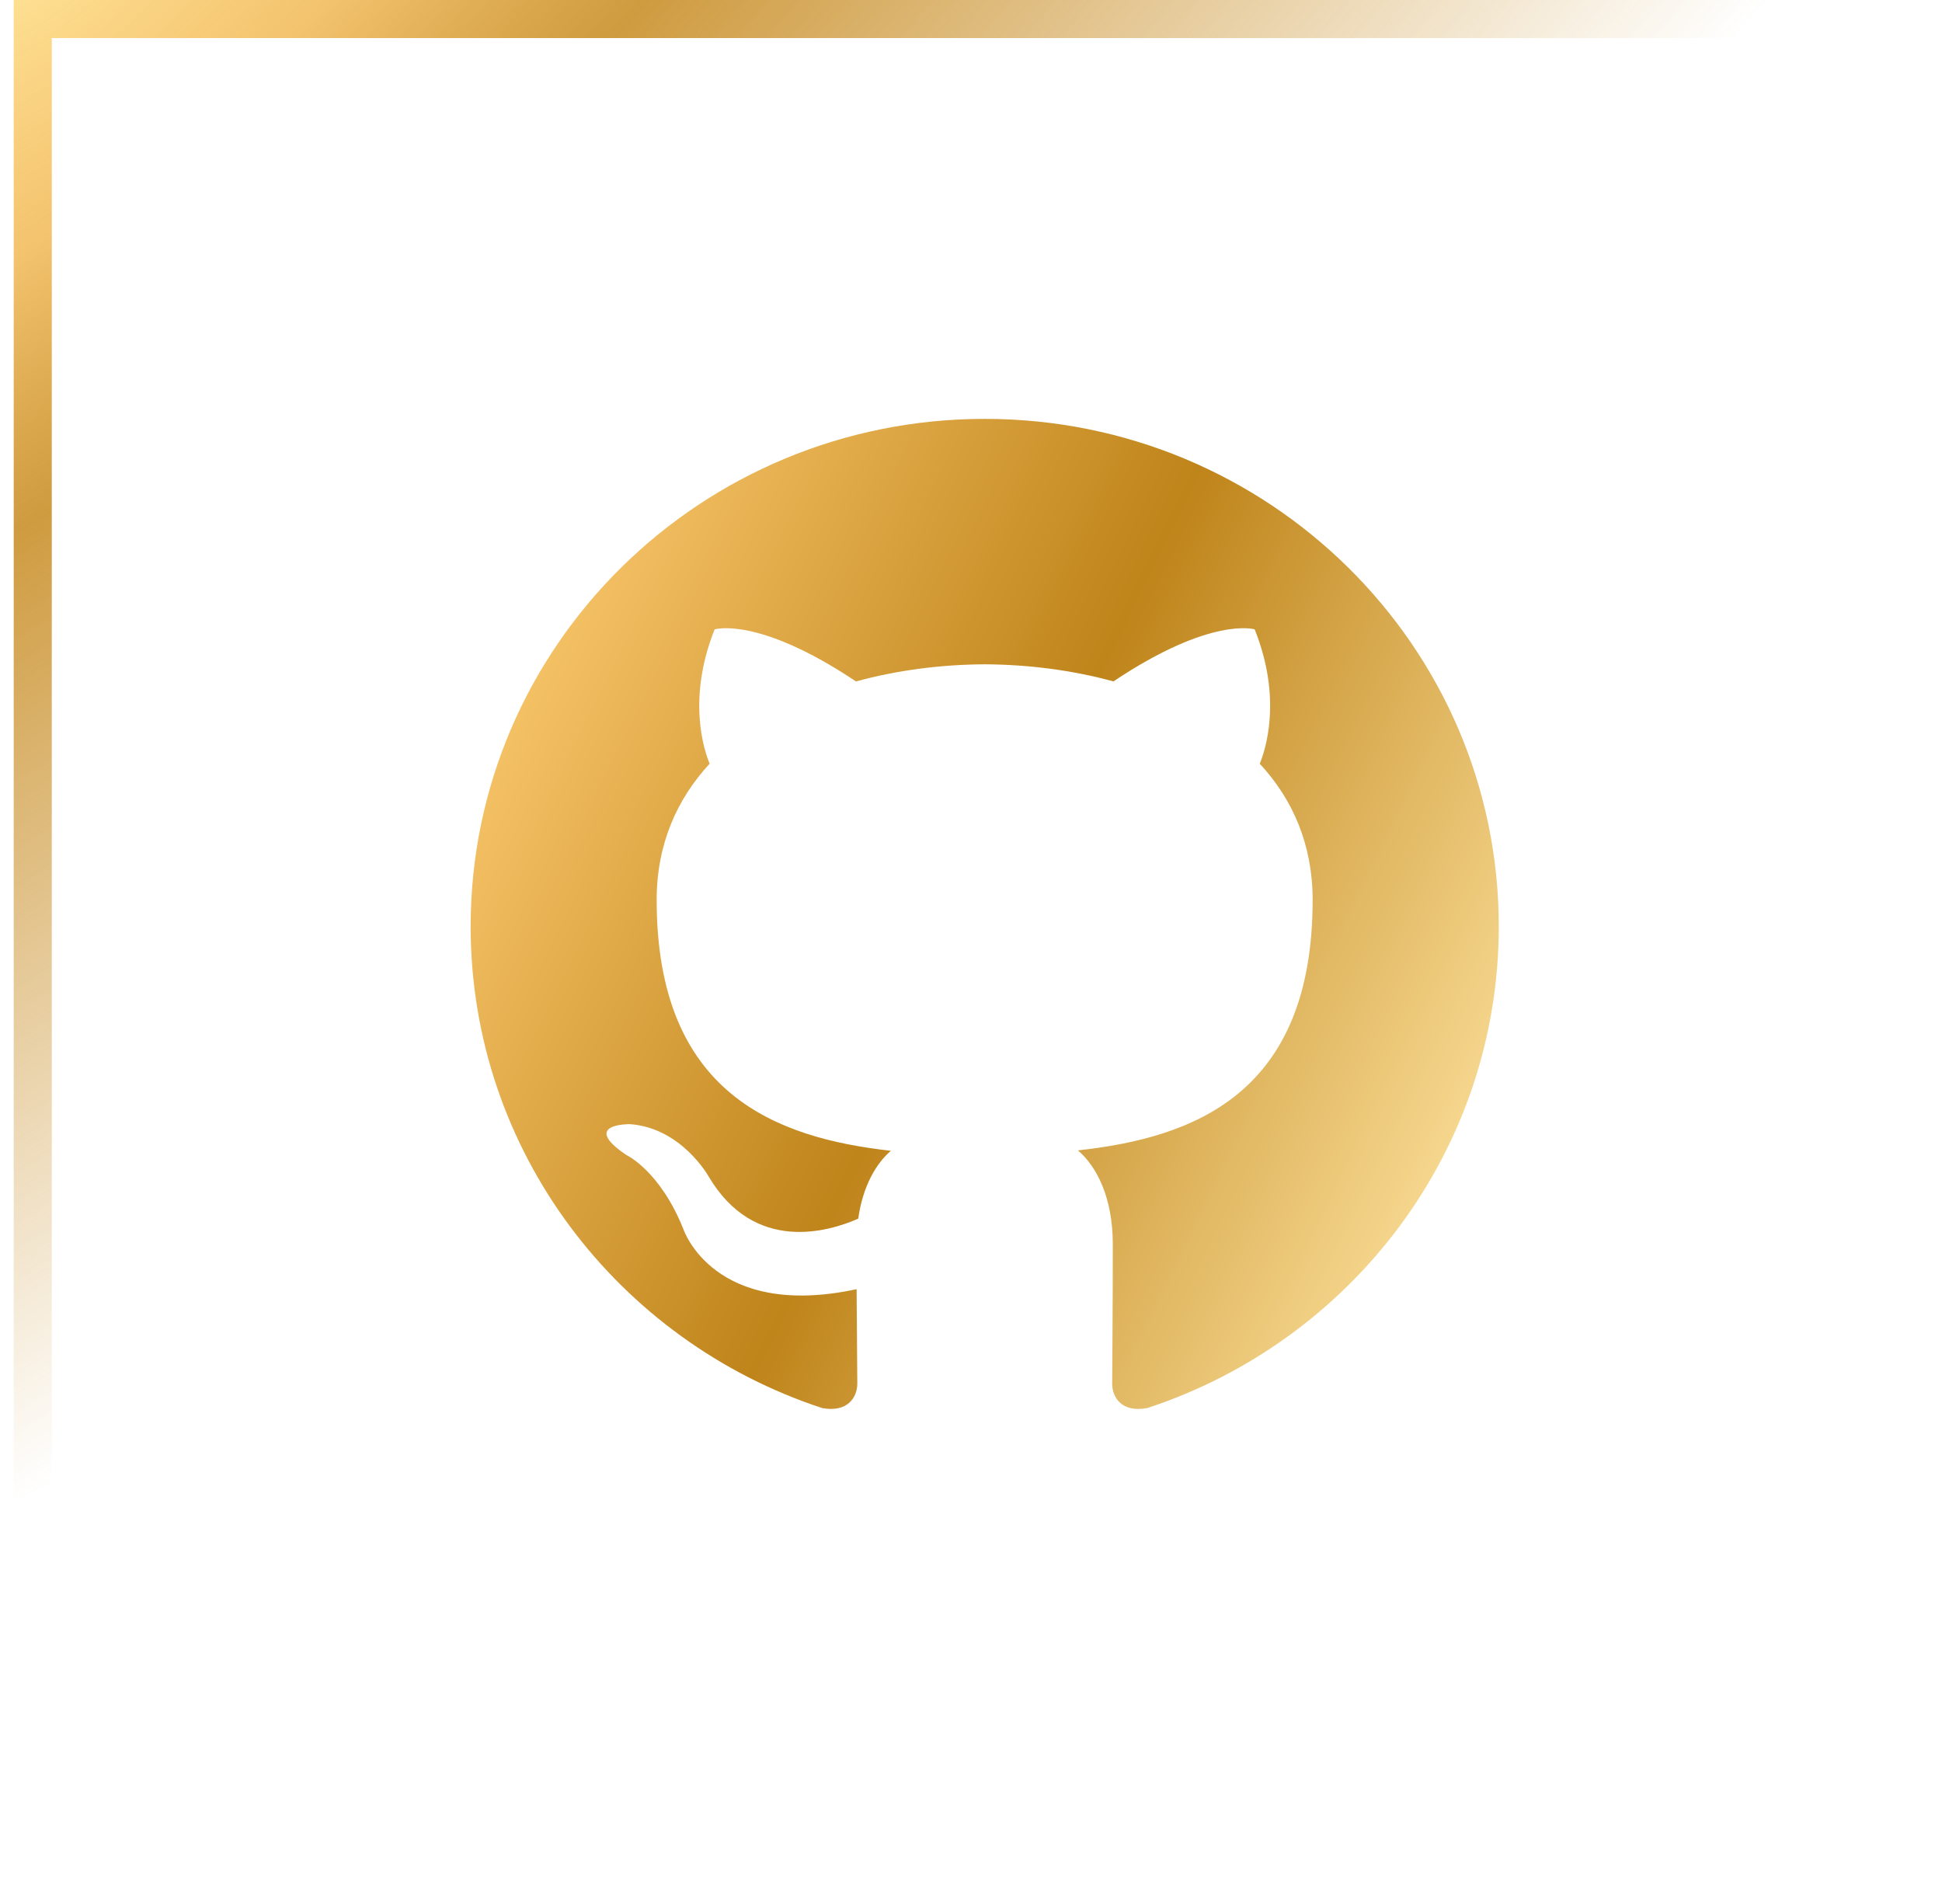
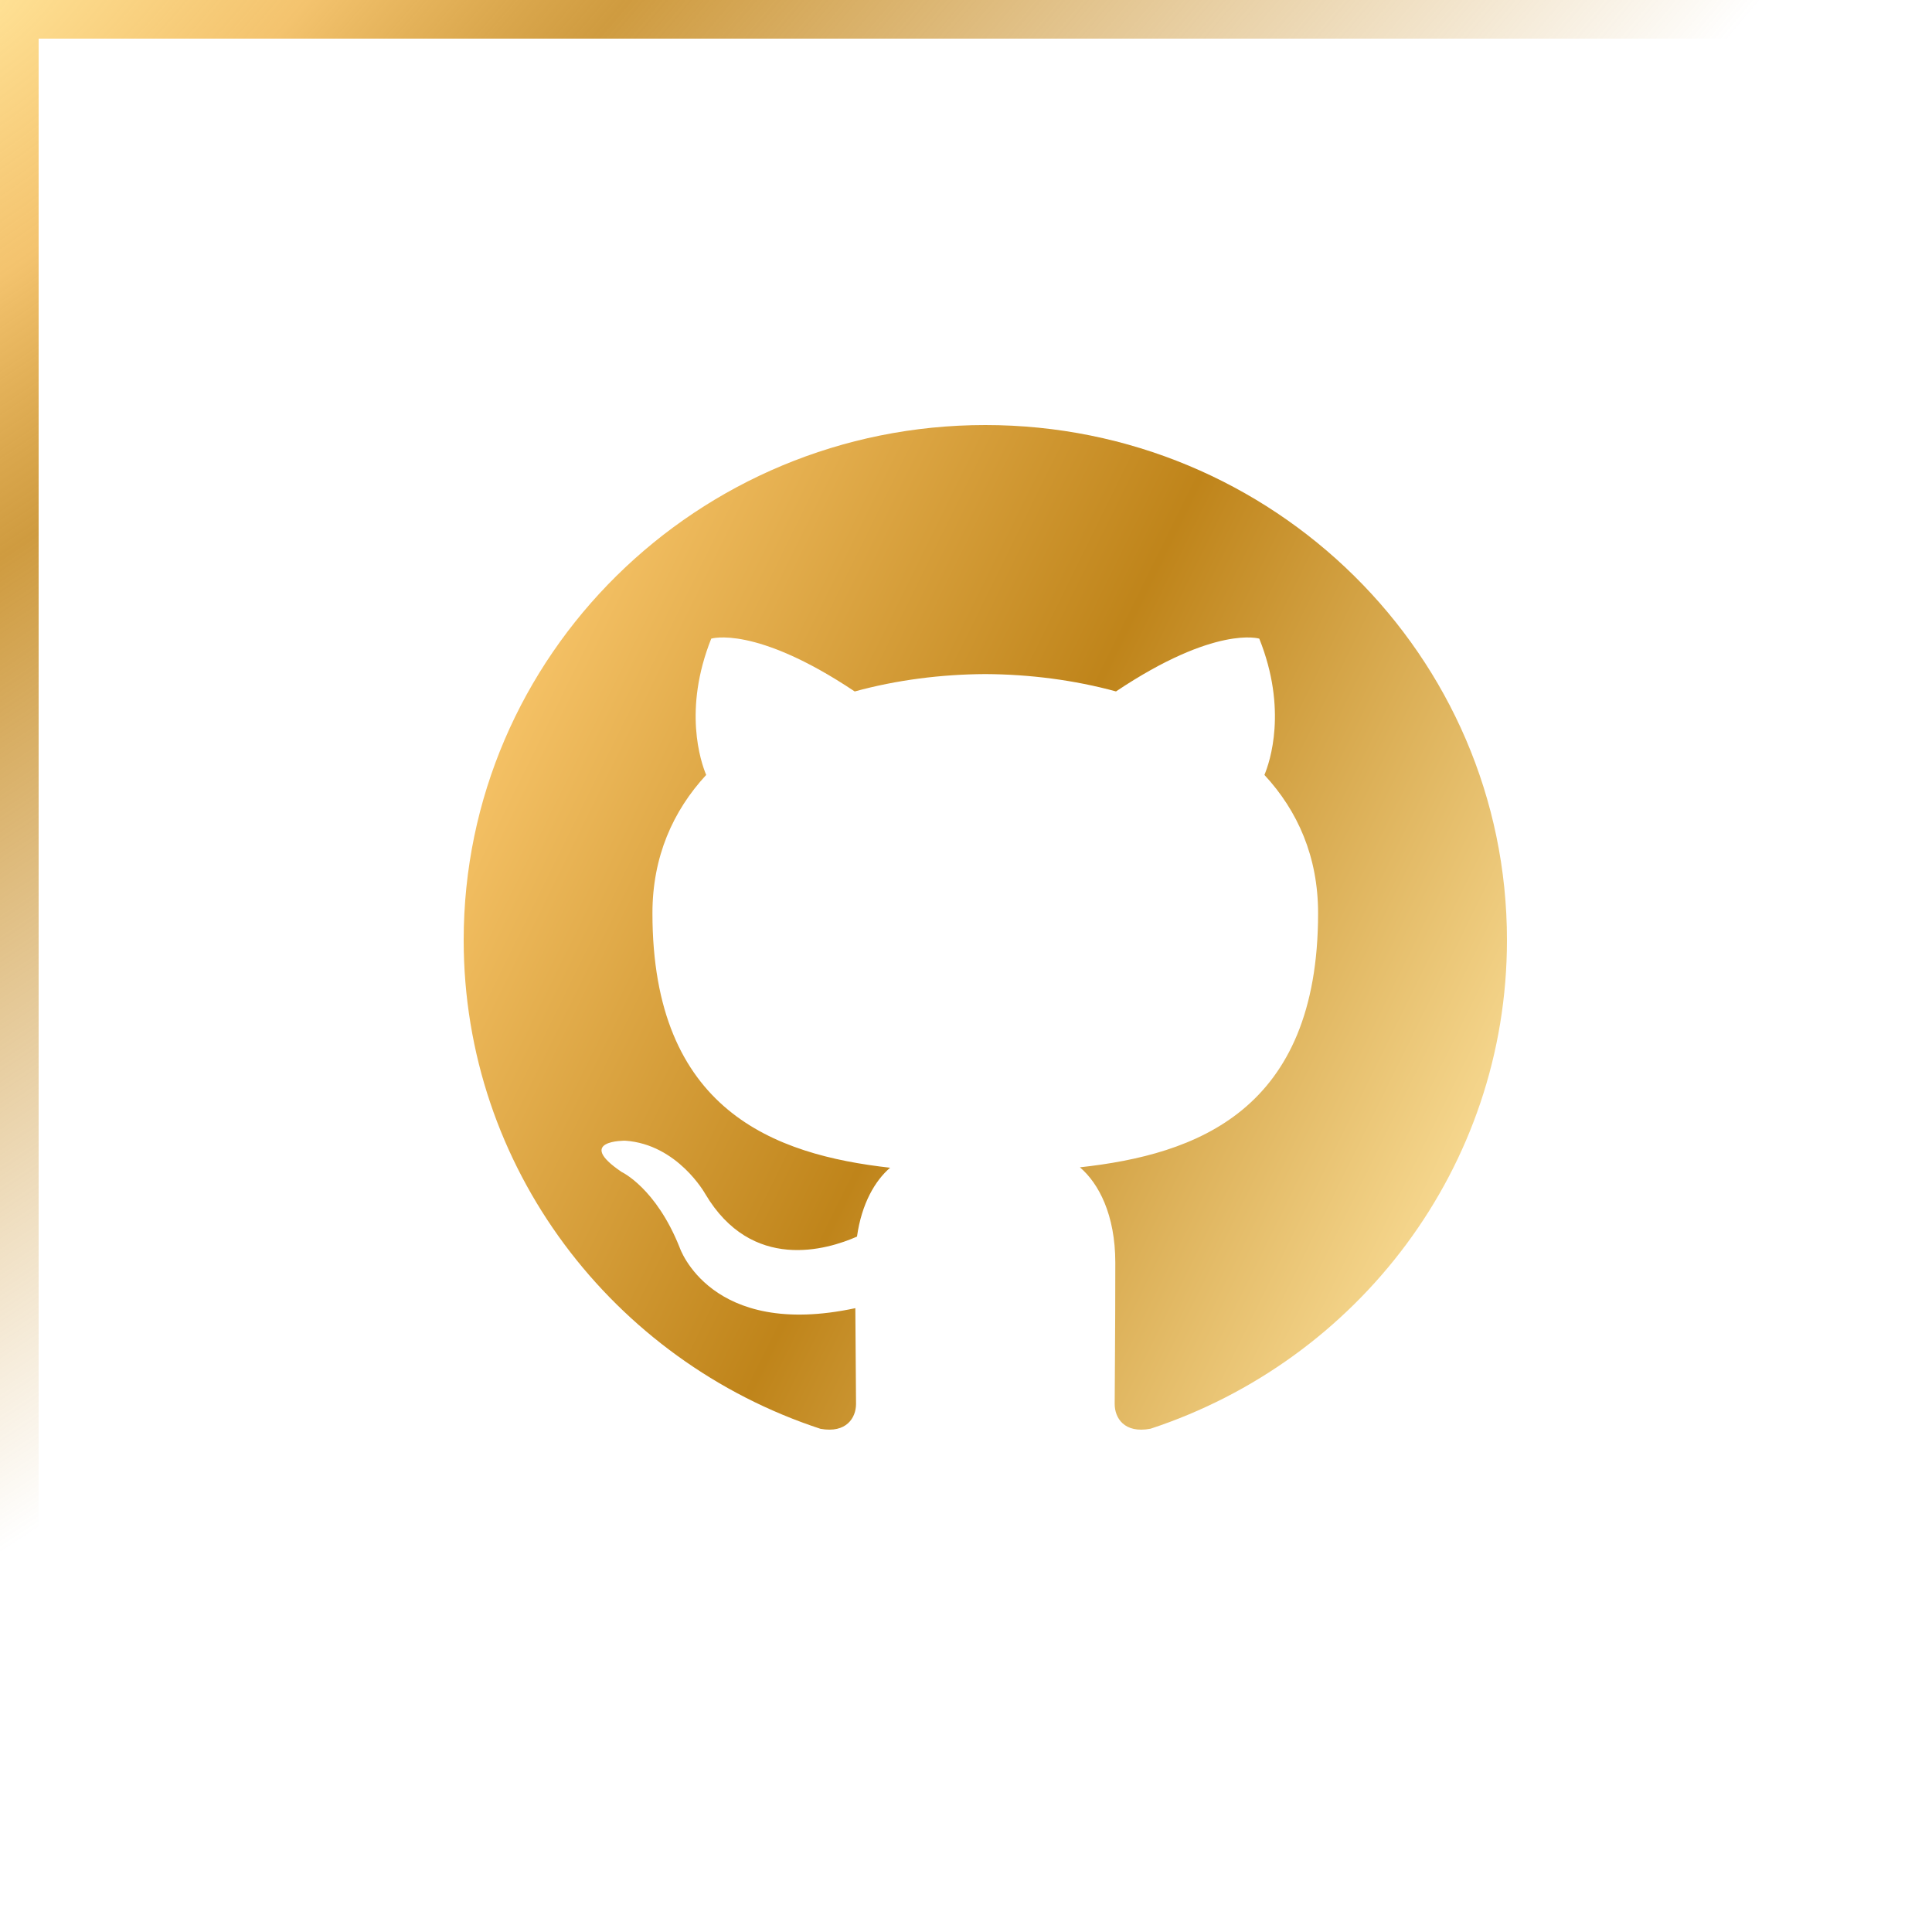
- <svg xmlns="http://www.w3.org/2000/svg" width="51" height="50" viewBox="0 0 51 50" fill="none">
-   <rect x="0.86" y="0.5" width="49" height="49" stroke="url(#paint0_radial_128_575)" />
-   <path fill-rule="evenodd" clip-rule="evenodd" d="M25.86 11C18.405 11 12.36 16.967 12.36 24.329C12.36 30.218 16.228 35.215 21.592 36.977C22.266 37.101 22.514 36.688 22.514 36.336C22.514 36.018 22.502 34.968 22.496 33.855C18.74 34.661 17.948 32.282 17.948 32.282C17.334 30.741 16.449 30.331 16.449 30.331C15.224 29.504 16.541 29.521 16.541 29.521C17.896 29.615 18.61 30.895 18.61 30.895C19.814 32.932 21.768 32.343 22.539 32.003C22.66 31.142 23.01 30.553 23.396 30.221C20.398 29.884 17.245 28.741 17.245 23.633C17.245 22.178 17.773 20.989 18.636 20.055C18.496 19.72 18.034 18.364 18.767 16.528C18.767 16.528 19.9 16.17 22.48 17.895C23.557 17.599 24.712 17.451 25.86 17.445C27.007 17.451 28.162 17.599 29.241 17.894C31.818 16.17 32.95 16.528 32.95 16.528C33.685 18.364 33.223 19.72 33.083 20.055C33.948 20.989 34.472 22.178 34.472 23.633C34.472 28.752 31.314 29.88 28.308 30.21C28.792 30.623 29.224 31.435 29.224 32.678C29.224 34.462 29.208 35.897 29.208 36.336C29.208 36.691 29.451 37.106 30.135 36.975C35.496 35.211 39.36 30.216 39.36 24.329C39.36 16.968 33.315 11 25.86 11Z" fill="url(#paint1_linear_128_575)" />
+ <svg xmlns="http://www.w3.org/2000/svg" width="50" height="50" viewBox="0 0 50 50" fill="none">
+   <rect x="0.5" y="0.5" width="49" height="49" stroke="url(#paint0_radial_199_105)" />
+   <path fill-rule="evenodd" clip-rule="evenodd" d="M25.5 11C18.045 11 12 16.967 12 24.329C12 30.218 15.868 35.215 21.232 36.977C21.907 37.101 22.154 36.688 22.154 36.336C22.154 36.018 22.142 34.968 22.136 33.855C18.38 34.661 17.588 32.282 17.588 32.282C16.974 30.741 16.089 30.331 16.089 30.331C14.864 29.504 16.181 29.521 16.181 29.521C17.537 29.615 18.25 30.895 18.25 30.895C19.455 32.932 21.409 32.343 22.179 32.003C22.3 31.142 22.65 30.553 23.036 30.221C20.038 29.884 16.885 28.741 16.885 23.633C16.885 22.178 17.413 20.989 18.276 20.055C18.136 19.72 17.674 18.364 18.407 16.528C18.407 16.528 19.54 16.17 22.12 17.895C23.197 17.599 24.352 17.451 25.5 17.445C26.647 17.451 27.802 17.599 28.882 17.894C31.458 16.17 32.59 16.528 32.59 16.528C33.325 18.364 32.863 19.72 32.723 20.055C33.589 20.989 34.112 22.178 34.112 23.633C34.112 28.752 30.954 29.88 27.948 30.21C28.432 30.623 28.864 31.435 28.864 32.678C28.864 34.462 28.848 35.897 28.848 36.336C28.848 36.691 29.091 37.106 29.776 36.975C35.136 35.211 39 30.216 39 24.329C39 16.968 32.955 11 25.5 11Z" fill="url(#paint1_linear_199_105)" />
  <defs>
-     <radialGradient id="paint0_radial_128_575" cx="0" cy="0" r="1" gradientUnits="userSpaceOnUse" gradientTransform="translate(0.359863) rotate(50.7106) scale(32.3015 82.1945)">
+     <radialGradient id="paint0_radial_199_105" cx="0" cy="0" r="1" gradientUnits="userSpaceOnUse" gradientTransform="rotate(50.7106) scale(32.3015 82.1945)">
      <stop stop-color="#FFE195" />
      <stop offset="0.177" stop-color="#F2BB5A" stop-opacity="0.877" />
      <stop offset="0.359" stop-color="#BF7A00" stop-opacity="0.75" />
      <stop offset="1" stop-color="#BF7A00" stop-opacity="0" />
      <stop offset="1" stop-color="#0F1218" stop-opacity="0" />
    </radialGradient>
-     <linearGradient id="paint1_linear_128_575" x1="38.169" y1="35.471" x2="9.281" y2="21.236" gradientUnits="userSpaceOnUse">
+     <linearGradient id="paint1_linear_199_105" x1="37.809" y1="35.471" x2="8.921" y2="21.236" gradientUnits="userSpaceOnUse">
      <stop stop-color="#FFE5A2" />
      <stop offset="0.505" stop-color="#BF841A" />
      <stop offset="1" stop-color="#FFCD74" />
    </linearGradient>
  </defs>
</svg>
